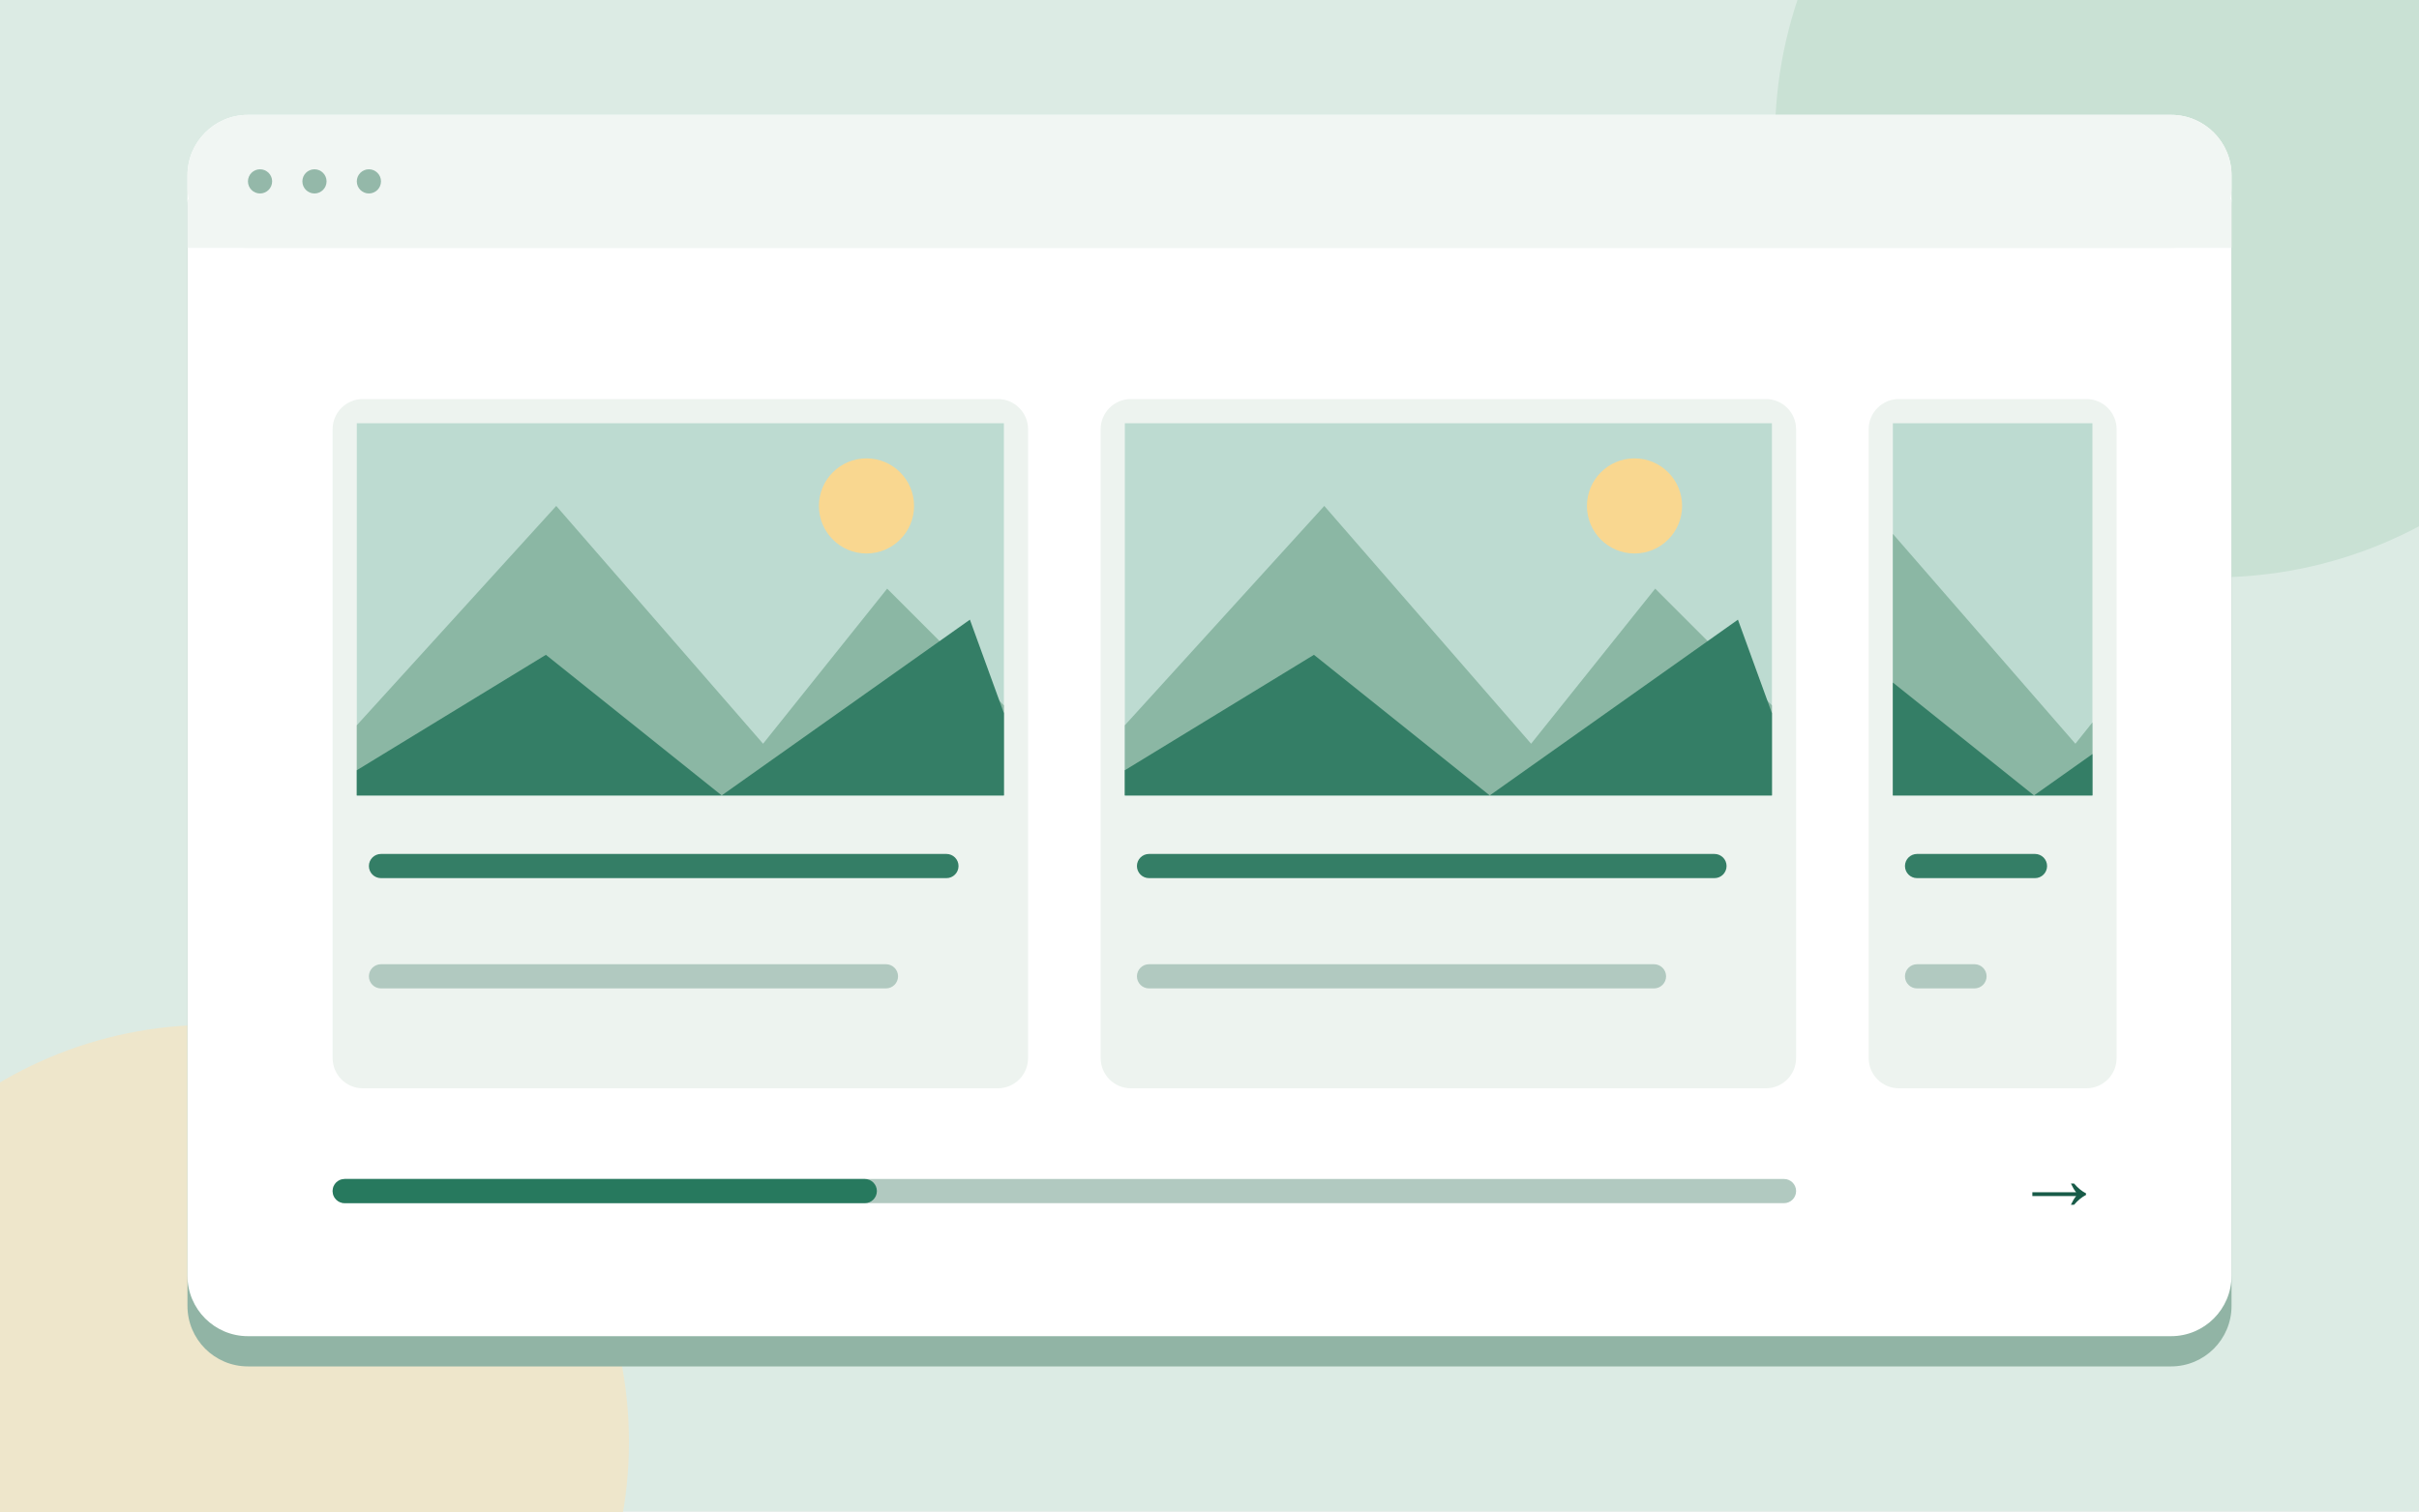
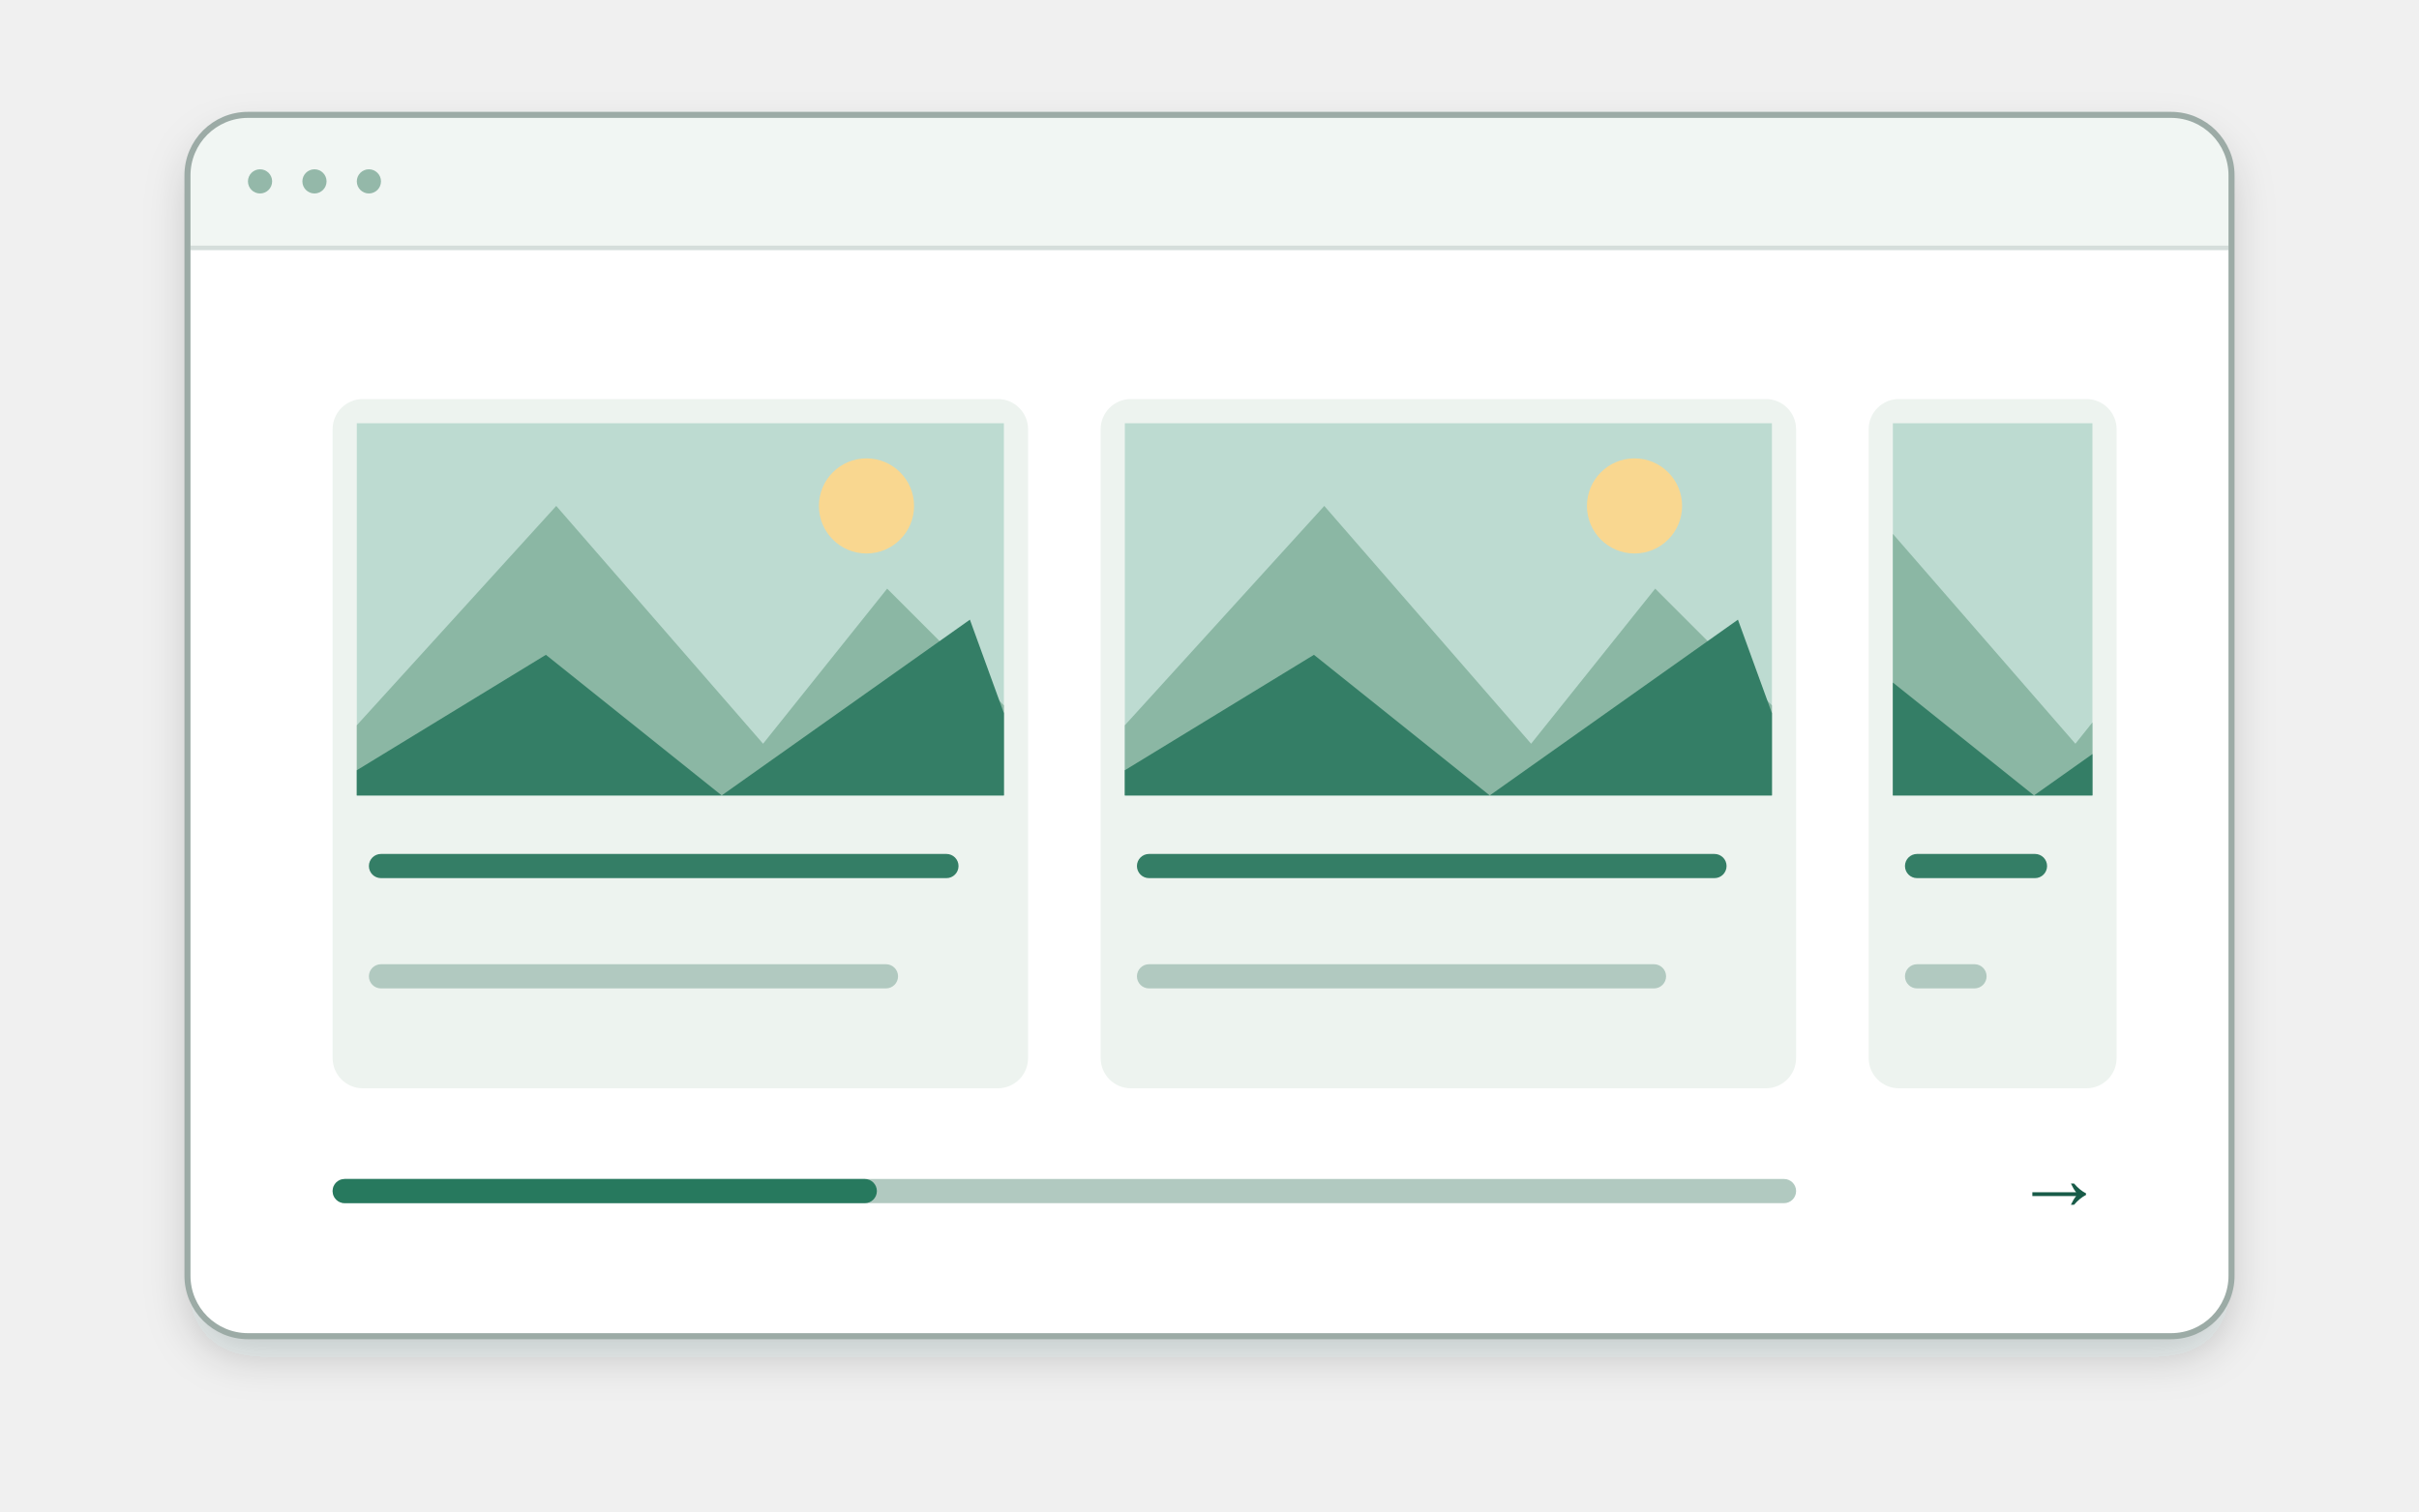
<svg xmlns="http://www.w3.org/2000/svg" width="800" height="500" viewBox="0 0 800 500">
  <defs>
    <clipPath id="window">
      <rect x="62" y="82" width="676" height="360" rx="16" />
    </clipPath>
+     <filter id="window-shadow" filterUnits="userSpaceOnUse" x="24" y="6" width="752" height="480" color-interpolation-filters="sRGB">
+       <feDropShadow dx="0" dy="7" stdDeviation="7" flood-color="#18231f" flood-opacity="0.18" />
+     </filter>
  </defs>
-   <rect width="800" height="500" fill="#dcebe4" />
-   <circle cx="732" cy="46" r="145" fill="#c9e1d4" />
-   <circle cx="70" cy="477" r="138" fill="#eee6cb" />
-   <rect x="62" y="48" width="676" height="404" rx="20" fill="#91b4a5" />
-   <rect x="62" y="38" width="676" height="404" rx="20" fill="#fff" />
+   <rect x="62" y="38" width="676" height="404" rx="20" fill="#fff" filter="url(#window-shadow)" />
  <rect x="62" y="38" width="676" height="44" rx="20" fill="#f1f6f3" />
  <path d="M62 66h676v16H62" fill="#f1f6f3" />
  <circle cx="86" cy="60" r="4" fill="#94b8a9" />
  <circle cx="104" cy="60" r="4" fill="#94b8a9" />
  <circle cx="122" cy="60" r="4" fill="#94b8a9" />
+   <path d="M63 82h674" stroke="#d5dedb" stroke-width="1.5" />
  <g clip-path="url(#window)">
    <rect x="110" y="132" width="230" height="228" rx="10" fill="#edf3ef" />
    <svg x="118" y="140" width="214" height="123.12" viewBox="0 0 320 180" preserveAspectRatio="xMidYMid slice">
      <rect width="320" height="180" fill="#bddbd1" />
      <circle cx="250" cy="40" r="23" fill="#f9d790" />
      <path d="M0 150 100 40 200 155 260 80 320 140V180H0" fill="#8bb7a4" />
      <path d="M0 170 95 112 180 180 300 95 320 150V180H0" fill="#347e66" />
    </svg>
    <rect x="122" y="282.48" width="195" height="8" rx="4" fill="#347e66" />
    <rect x="122" y="318.96" width="175" height="8" rx="4" fill="#b1c9c0" />
    <rect x="364" y="132" width="230" height="228" rx="10" fill="#edf3ef" />
    <svg x="372" y="140" width="214" height="123.12" viewBox="0 0 320 180" preserveAspectRatio="xMidYMid slice">
      <rect width="320" height="180" fill="#bddbd1" />
      <circle cx="250" cy="40" r="23" fill="#f9d790" />
      <path d="M0 150 100 40 200 155 260 80 320 140V180H0" fill="#8bb7a4" />
      <path d="M0 170 95 112 180 180 300 95 320 150V180H0" fill="#347e66" />
    </svg>
    <rect x="376" y="282.48" width="195" height="8" rx="4" fill="#347e66" />
    <rect x="376" y="318.96" width="175" height="8" rx="4" fill="#b1c9c0" />
    <rect x="618" y="132" width="82" height="228" rx="10" fill="#edf3ef" />
    <svg x="626" y="140" width="66" height="123.12" viewBox="0 0 320 180" preserveAspectRatio="xMidYMid slice">
      <rect width="320" height="180" fill="#bddbd1" />
      <circle cx="250" cy="40" r="23" fill="#f9d790" />
      <path d="M0 150 100 40 200 155 260 80 320 140V180H0" fill="#8bb7a4" />
      <path d="M0 170 95 112 180 180 300 95 320 150V180H0" fill="#347e66" />
    </svg>
    <rect x="630" y="282.48" width="47" height="8" rx="4" fill="#347e66" />
    <rect x="630" y="318.96" width="27" height="8" rx="4" fill="#b1c9c0" />
    <rect x="110" y="390" width="484" height="8" rx="4" fill="#b1c9c0" />
    <rect x="110" y="390" width="180" height="8" rx="4" fill="#27795e" />
    <text x="666" y="400" font-family="Arial, sans-serif" font-size="30" font-weight="700" fill="#185b48">→</text>
  </g>
+   <rect x="62" y="38" width="676" height="404" rx="20" fill="none" stroke="#9caba6" stroke-width="2" />
</svg>
